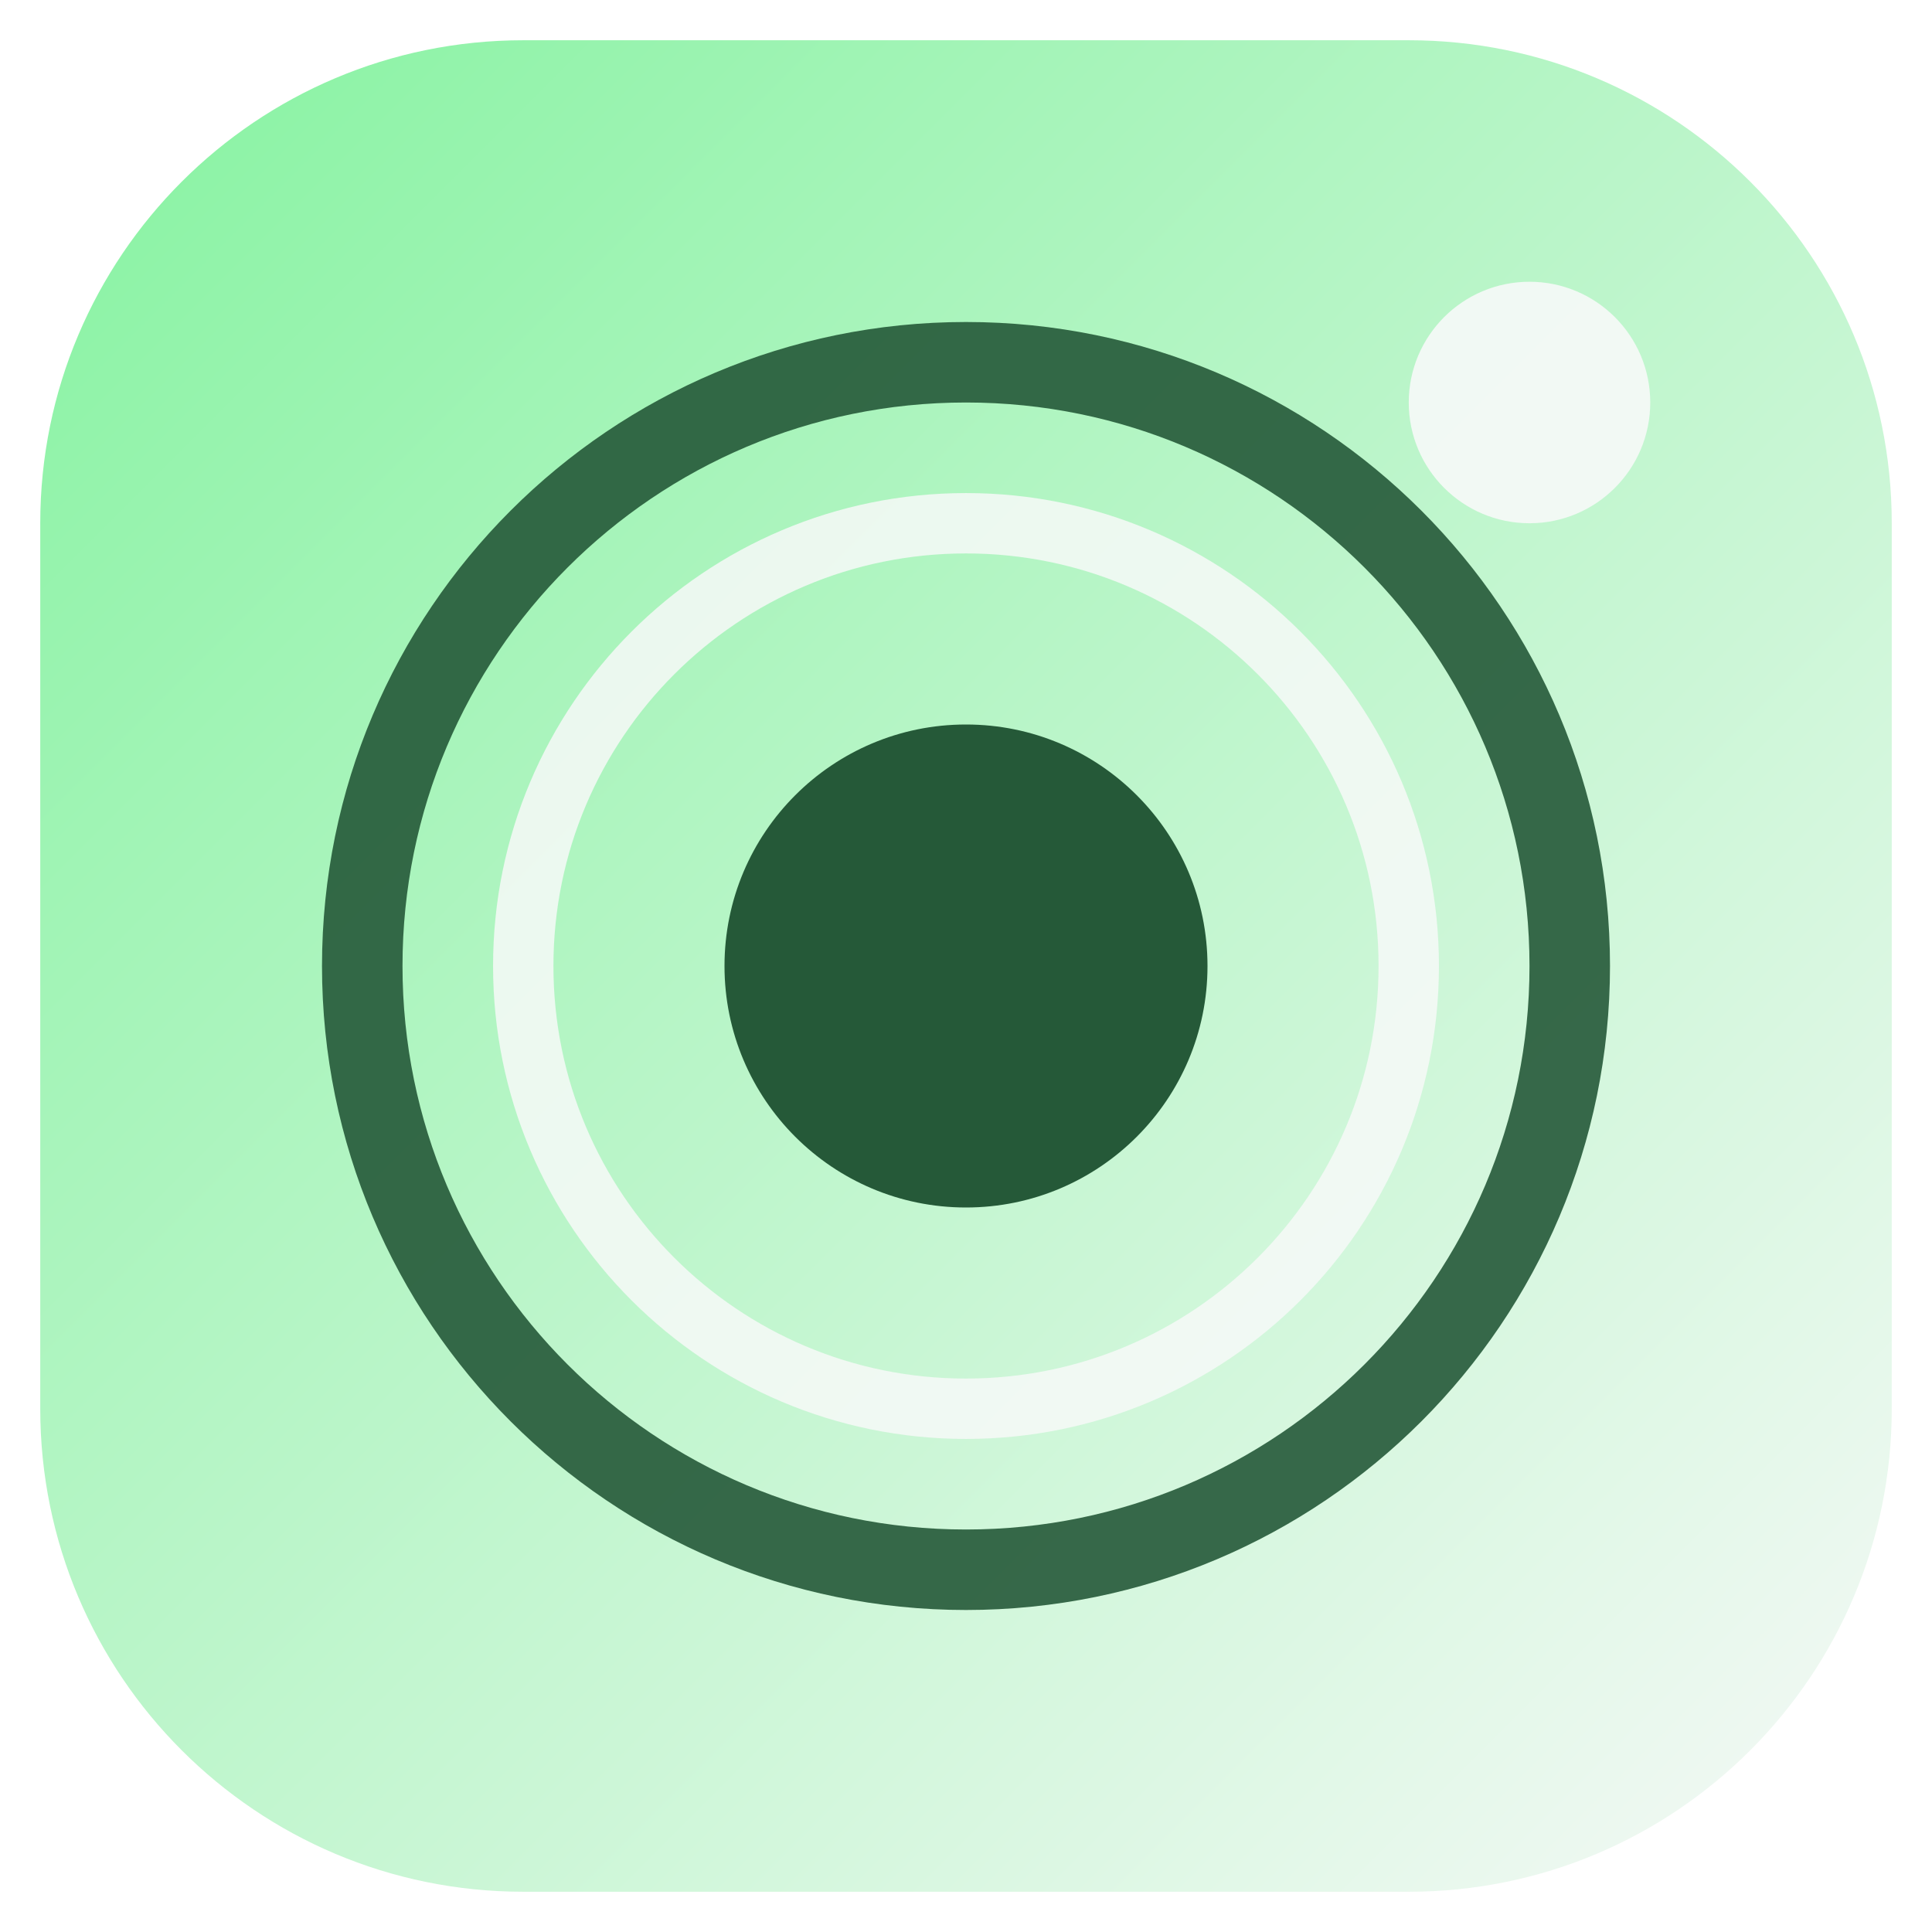
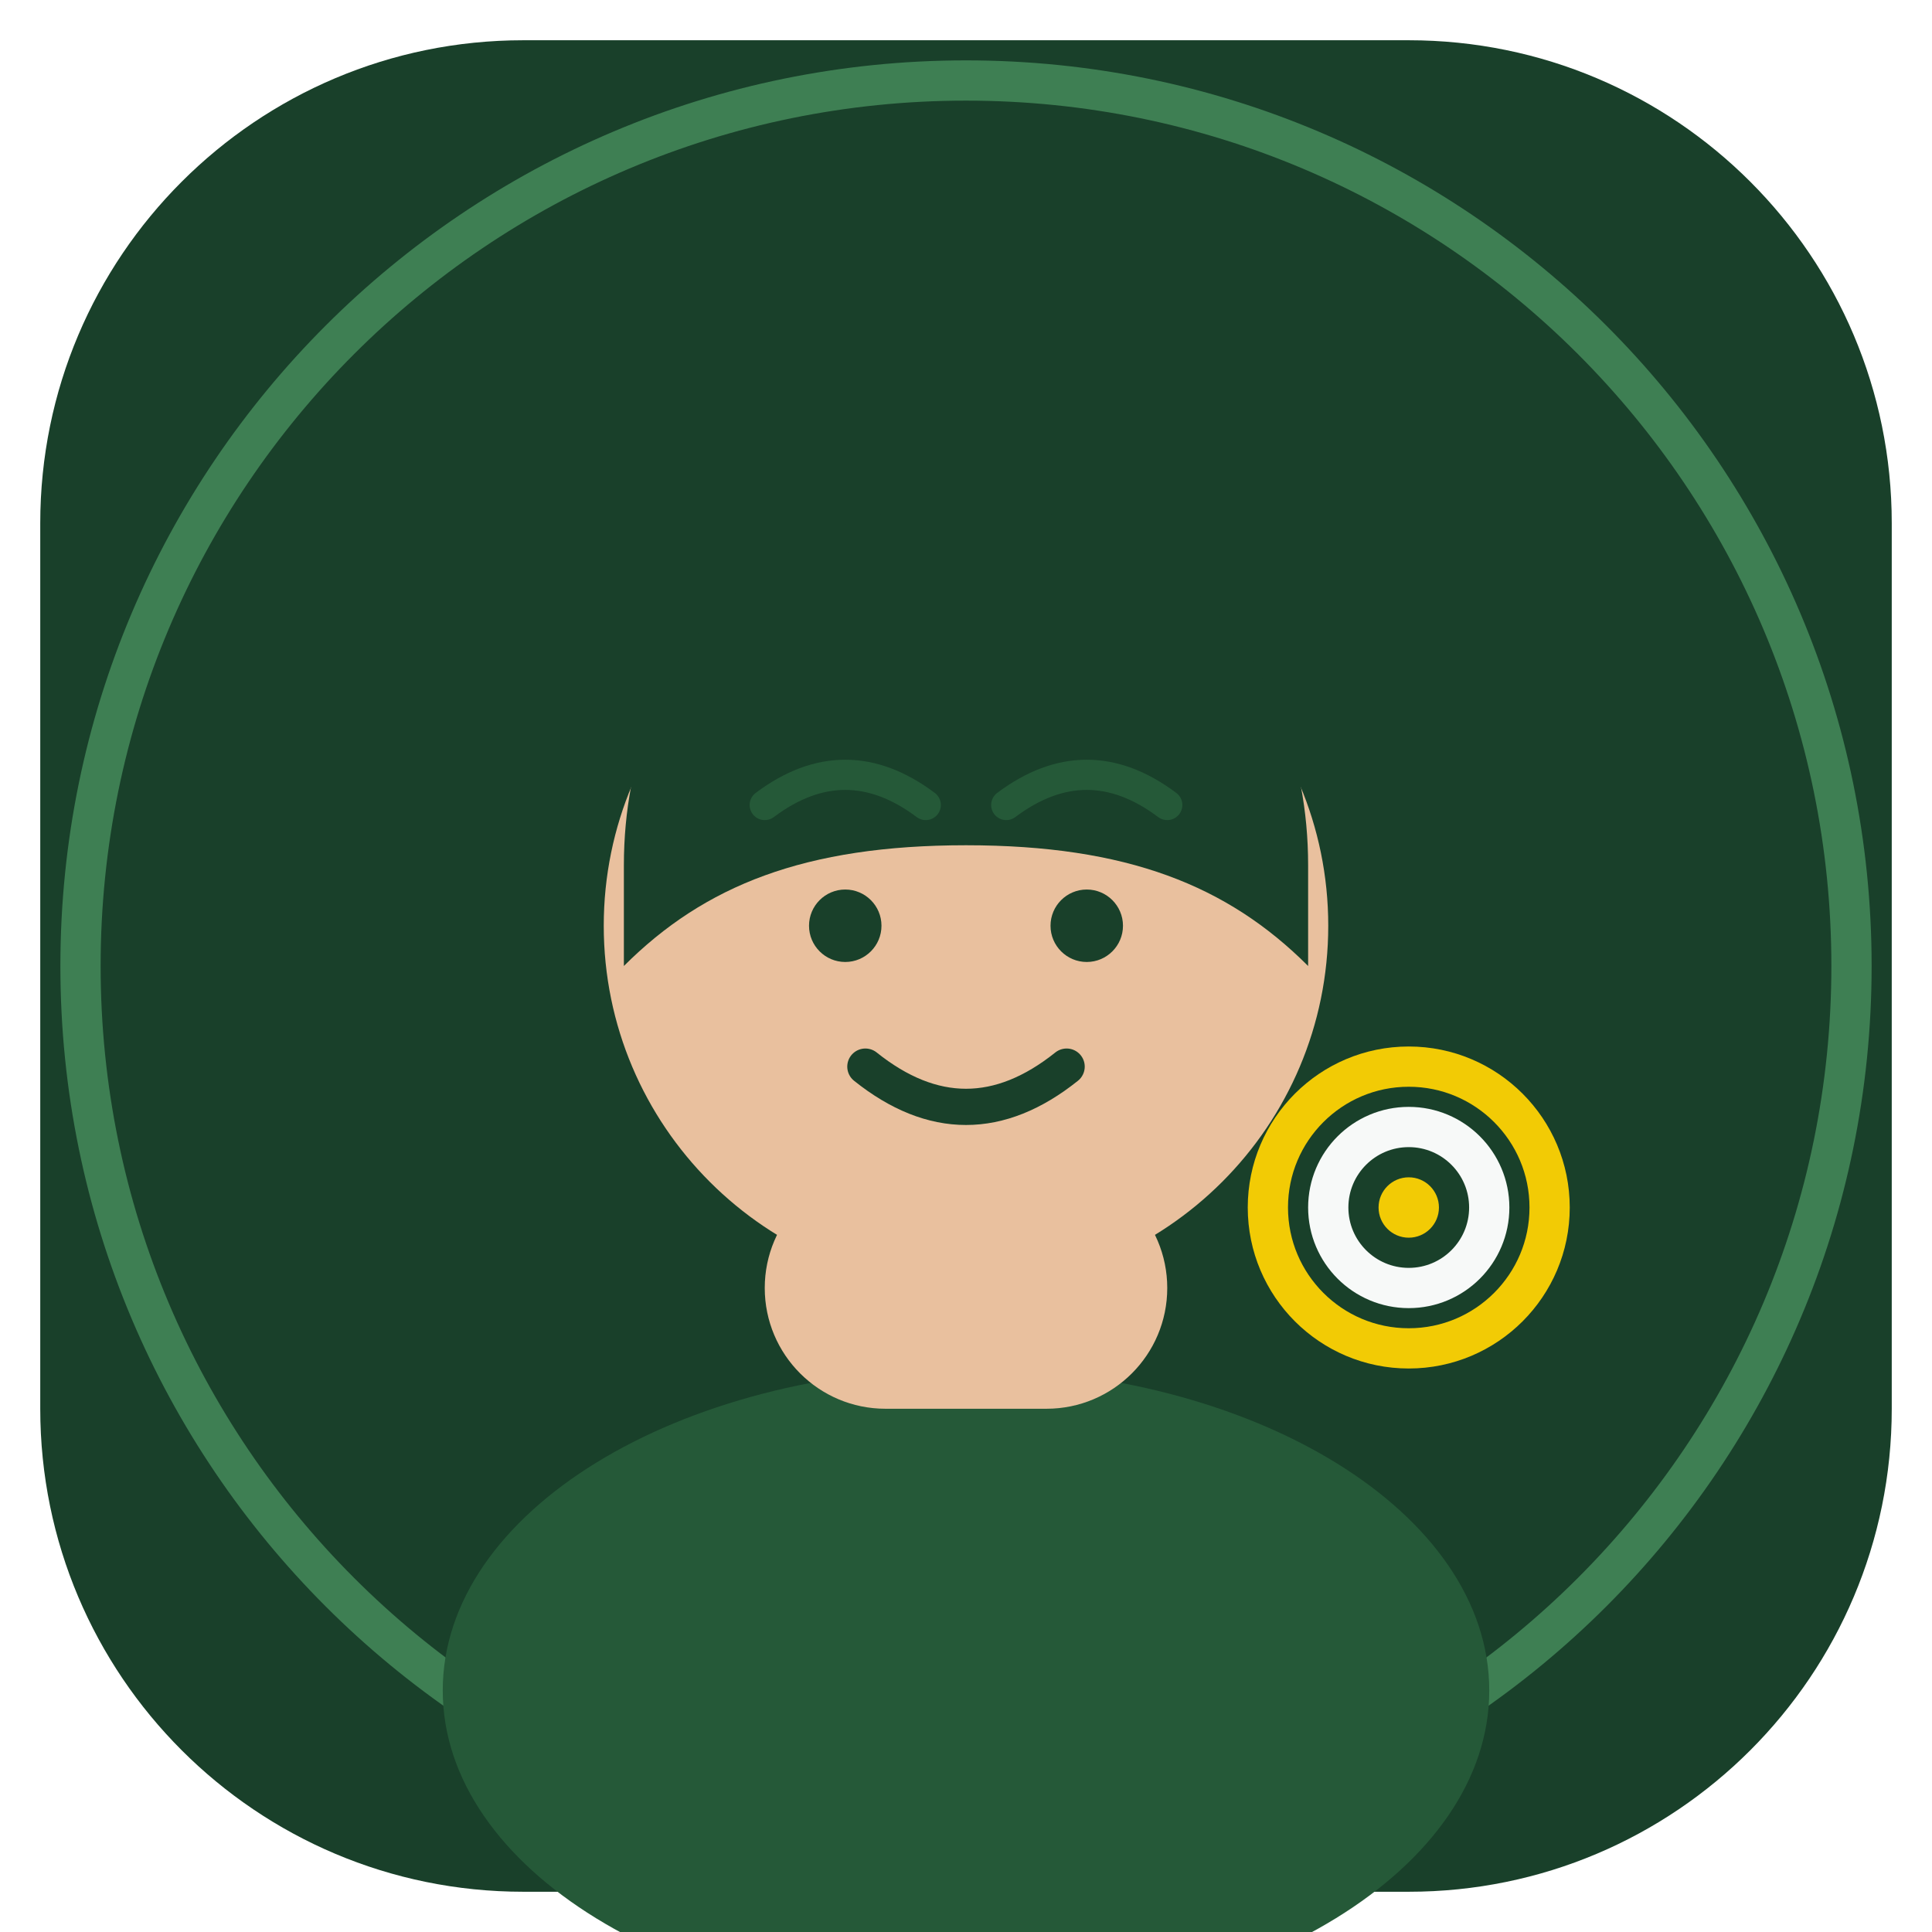
- <svg xmlns="http://www.w3.org/2000/svg" viewBox="0 0 96 96" role="img" aria-label="avatar_probe">
-   <defs>
-     <linearGradient id="g27" x1="0" y1="0" x2="1" y2="1">
-       <stop offset="0%" stop-color="#85F2A0" />
-       <stop offset="100%" stop-color="#F7F9F8" />
-     </linearGradient>
-   </defs>
-   <rect x="2" y="2" width="92" height="92" rx="24" fill="url(#g27)" />
-   <circle cx="48" cy="48" r="30" fill="none" stroke="#255938" stroke-width="4" opacity="0.9" />
-   <circle cx="48" cy="48" r="12" fill="#255938" />
-   <circle cx="48" cy="48" r="22" fill="none" stroke="#F7F9F8" stroke-width="3" opacity="0.85" />
-   <circle cx="76" cy="20" r="6" fill="#F7F9F8" opacity="0.9" />
+ <svg xmlns="http://www.w3.org/2000/svg" viewBox="0 0 96 96" role="img" aria-label="Probe QA">
+   <rect x="2" y="2" width="92" height="92" rx="24" fill="#19402A" />
+   <circle cx="48" cy="48" r="44" fill="none" stroke="#85F2A0" stroke-opacity="0.35" stroke-width="2" />
+   <ellipse cx="48" cy="84" rx="26" ry="16" fill="#255938" />
+   <rect x="38" y="58" width="20" height="12" rx="6" fill="#E9C09E" />
+   <circle cx="48" cy="46" r="18" fill="#E9C09E" />
+   <path d="M31 43c0-11 8-18 17-18s17 7 17 18v5c-4-4-9-6-17-6s-13 2-17 6z" fill="#19402A" />
+   <circle cx="42" cy="46" r="1.8" fill="#19402A" />
+   <circle cx="54" cy="46" r="1.8" fill="#19402A" />
+   <path d="M43 53q5 4 10 0" stroke="#19402A" stroke-width="1.8" fill="none" stroke-linecap="round" />
+   <path d="M38 40q4-3 8 0M50 40q4-3 8 0" stroke="#255938" stroke-width="1.5" fill="none" stroke-linecap="round" />
+   <circle cx="70" cy="60" r="7" fill="none" stroke="#F2CB05" stroke-width="2" />
+   <circle cx="70" cy="60" r="4" fill="none" stroke="#F7F9F8" stroke-width="2" />
+   <circle cx="70" cy="60" r="1.5" fill="#F2CB05" />
</svg>
